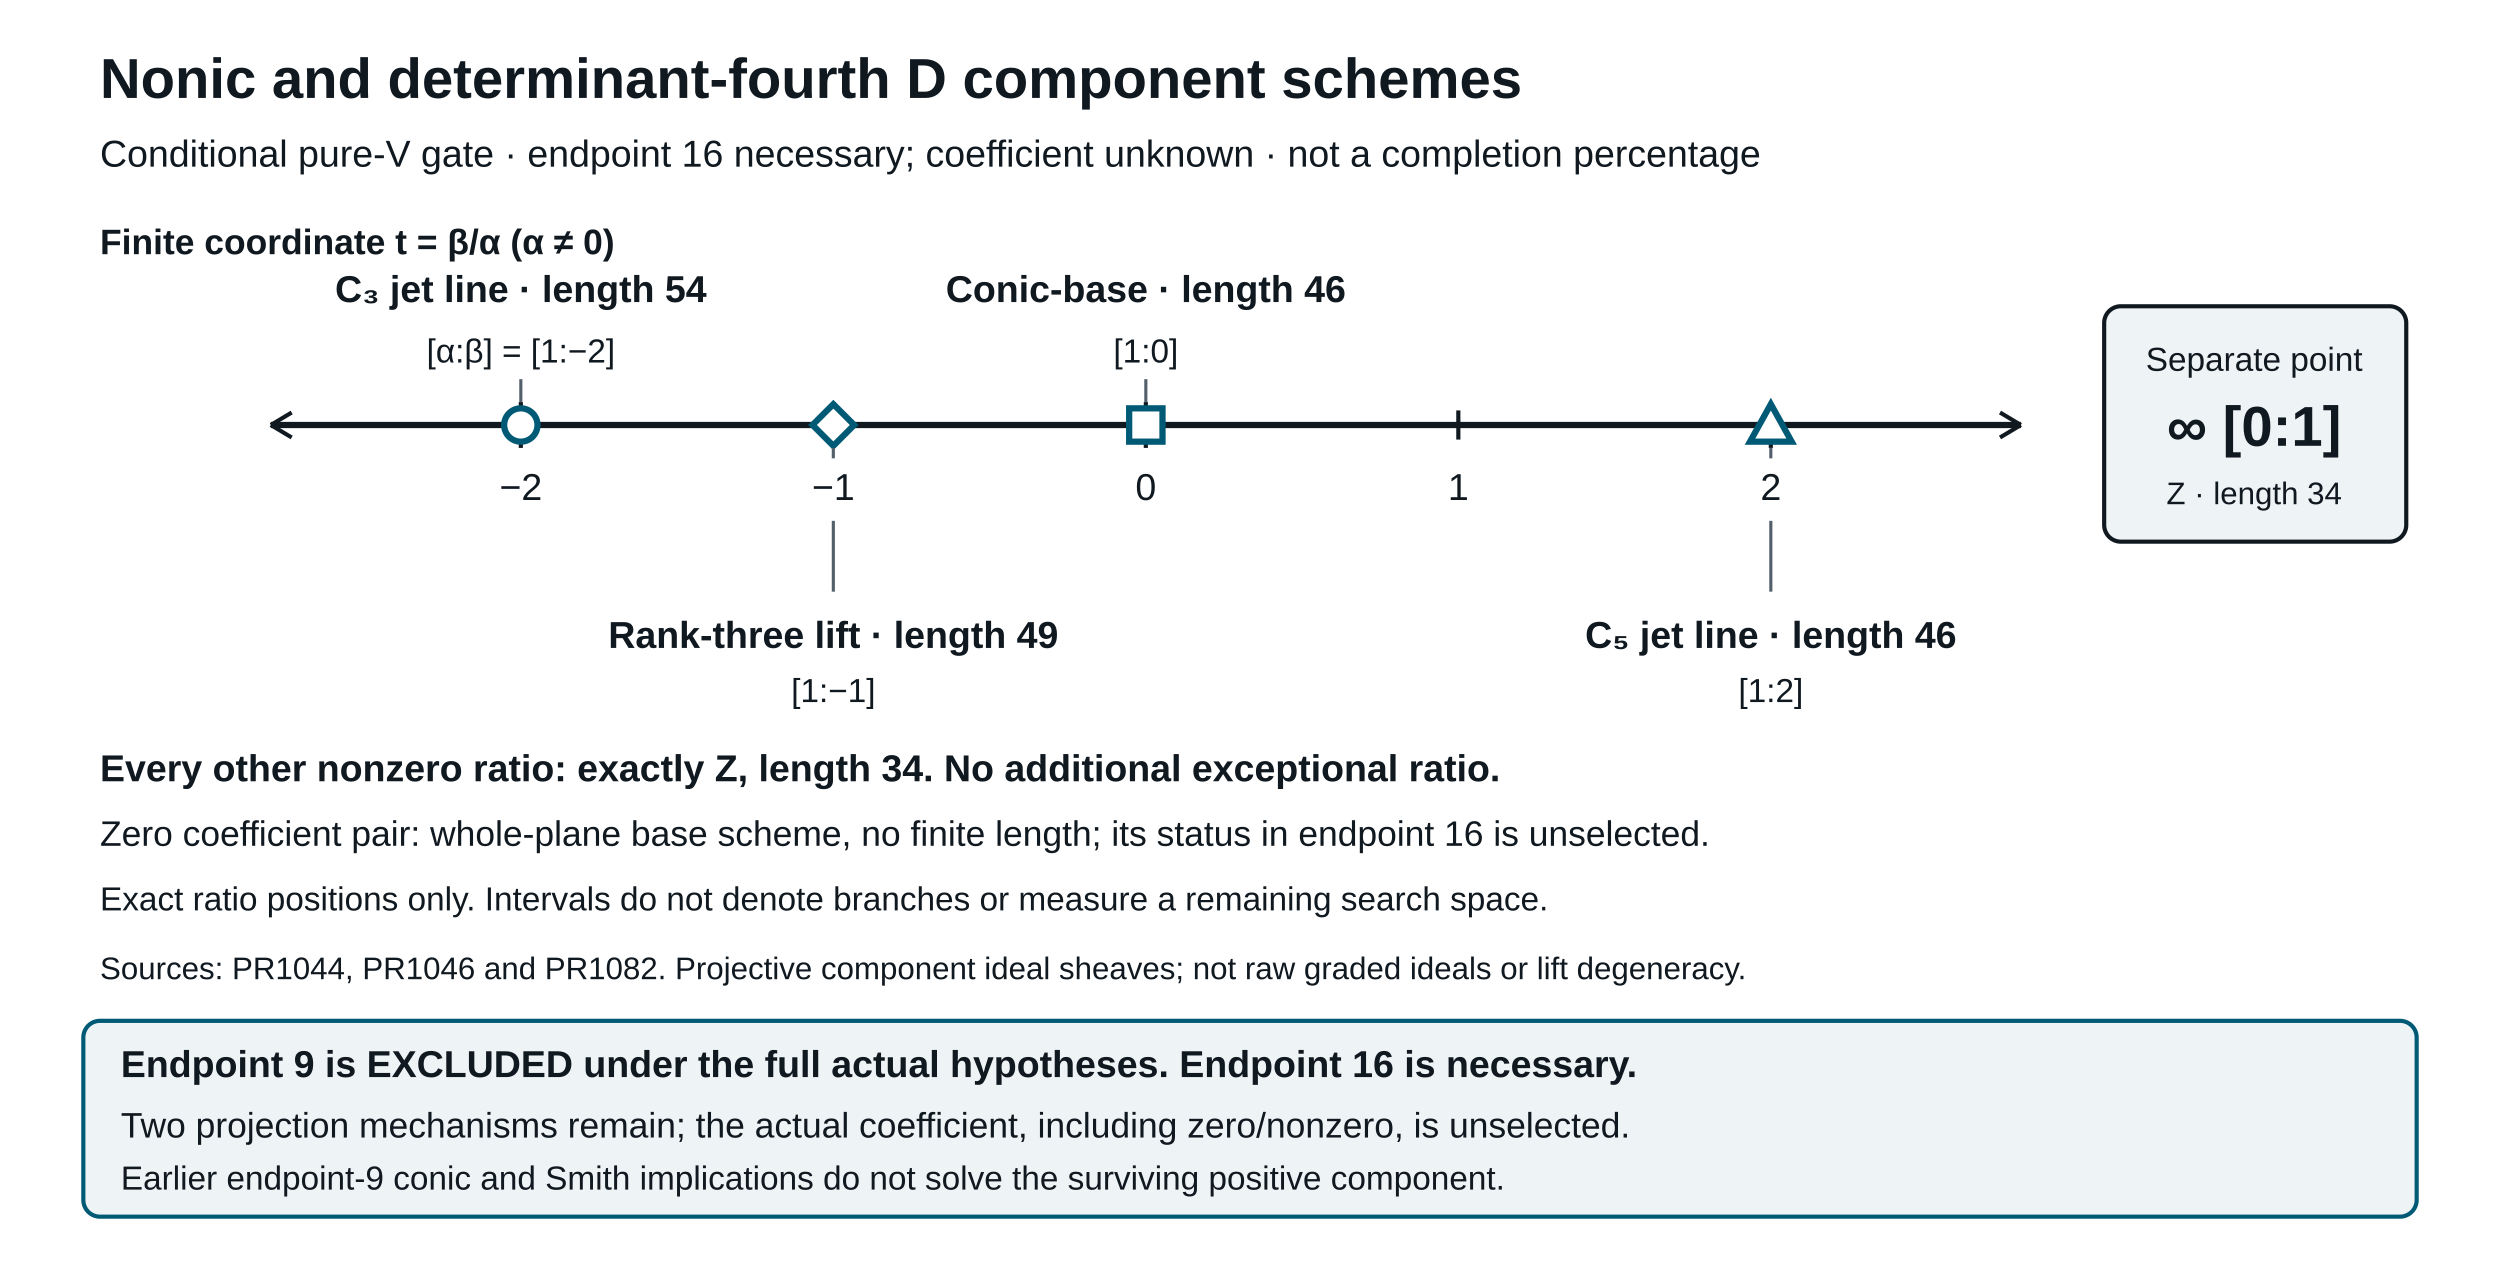
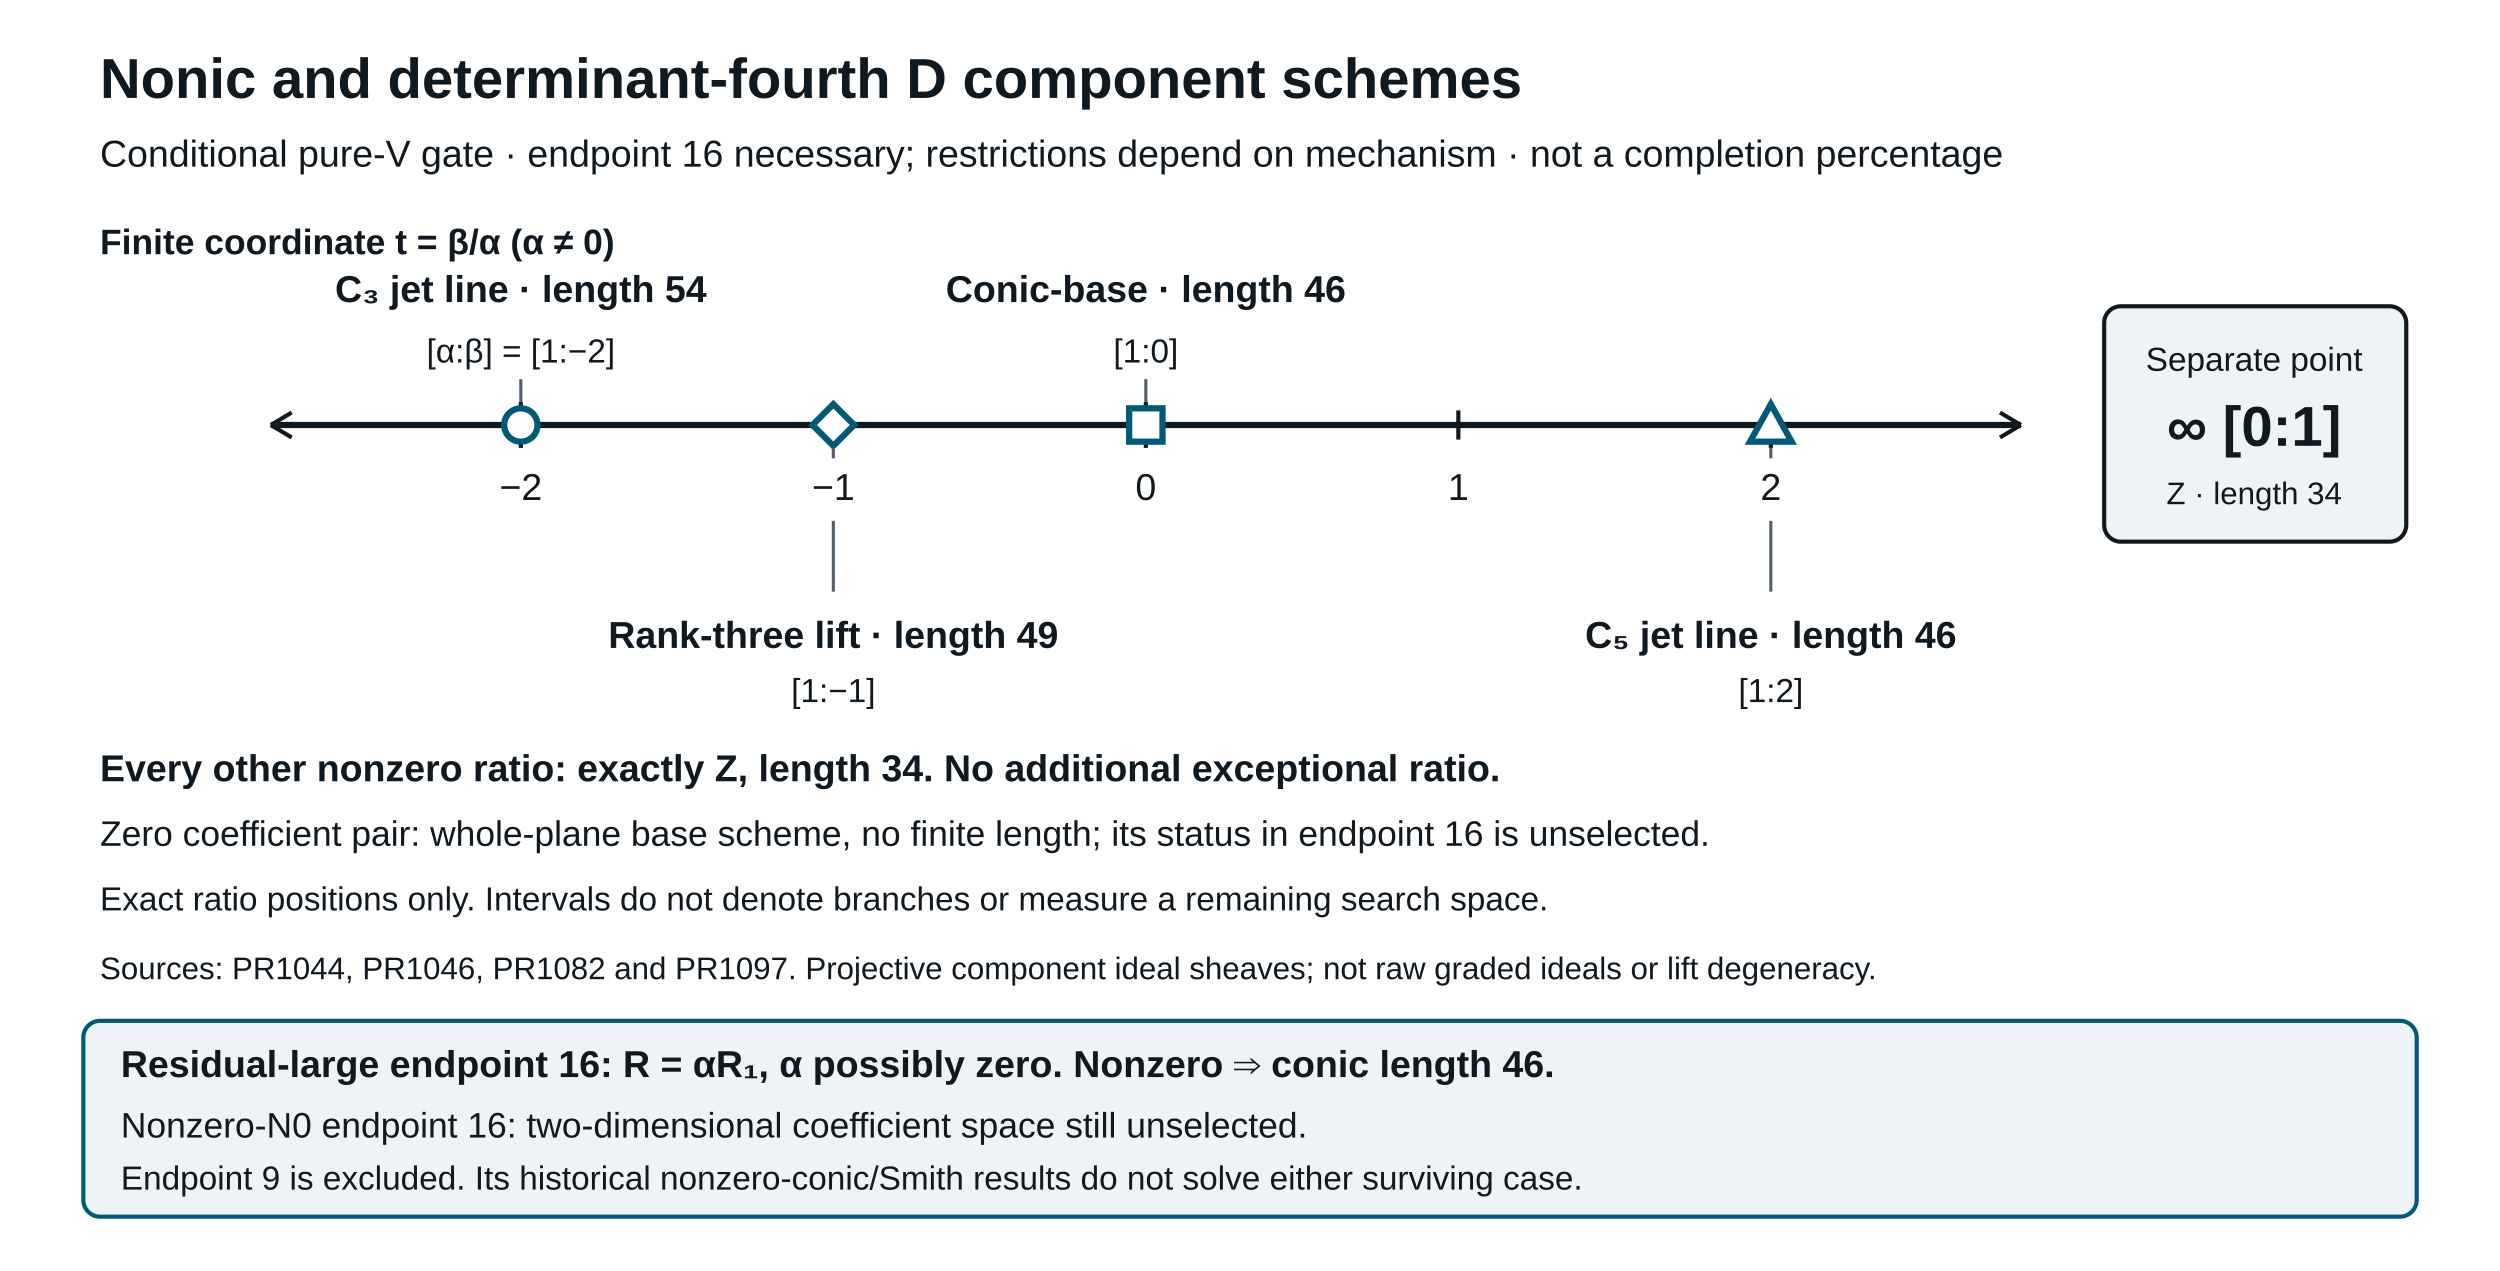
<svg xmlns="http://www.w3.org/2000/svg" width="1200" height="610" viewBox="0 0 1200 610" role="img" aria-labelledby="title desc">
  <rect width="1200" height="610" fill="#ffffff" />
  <g font-family="Arial, Helvetica, sans-serif" fill="#101820">
    <text x="48" y="47" font-size="27" font-weight="700">Nonic and determinant-fourth D component schemes</text>
-     <text x="48" y="80" font-size="18">Conditional pure-V gate · endpoint 16 necessary; coefficient unknown · not a completion percentage</text>
+     <text x="48" y="80" font-size="18">Conditional pure-V gate · endpoint 16 necessary; restrictions depend on mechanism · not a completion percentage</text>
    <text x="48" y="122" font-size="17" font-weight="700">Finite coordinate t = β/α  (α ≠ 0)</text>
    <path d="M130 204 H970" stroke="#101820" stroke-width="3" fill="none" />
    <path d="M130 204 l10 -6 M130 204 l10 6 M970 204 l-10 -6 M970 204 l-10 6" stroke="#101820" stroke-width="2" fill="none" />
    <g stroke="#101820" stroke-width="2">
      <path d="M250 193 V215 M400 193 V215 M550 193 V215 M700 197 V211 M850 193 V215" />
    </g>
    <g font-size="18" text-anchor="middle">
      <text x="250" y="240">−2</text>
      <text x="400" y="240">−1</text>
      <text x="550" y="240">0</text>
      <text x="700" y="240">1</text>
      <text x="850" y="240">2</text>
    </g>
    <g stroke="#005a75" stroke-width="3" fill="#ffffff">
      <circle cx="250" cy="204" r="8" />
      <path d="M400 194 L410 204 L400 214 L390 204 Z" />
      <rect x="542" y="196" width="16" height="16" />
      <path d="M850 194 L860 212 H840 Z" />
    </g>
    <g stroke="#53606b" stroke-width="1.5" fill="none">
      <path d="M250 193 V182 M400 215 V220 M400 250 V284 M550 193 V182 M850 215 V220 M850 250 V284" />
    </g>
    <g text-anchor="middle" font-size="18" font-weight="700">
      <text x="250" y="145">C₃ jet line · length 54</text>
      <text x="550" y="145">Conic-base · length 46</text>
      <text x="400" y="311">Rank-three lift · length 49</text>
      <text x="850" y="311">C₅ jet line · length 46</text>
    </g>
    <g text-anchor="middle" font-size="16">
      <text x="250" y="174">[α:β] = [1:−2]</text>
      <text x="550" y="174">[1:0]</text>
      <text x="400" y="337">[1:−1]</text>
      <text x="850" y="337">[1:2]</text>
    </g>
    <rect x="1010" y="147" width="145" height="113" rx="8" fill="#eef3f5" stroke="#101820" stroke-width="2" />
    <text x="1082" y="178" text-anchor="middle" font-size="16">Separate point</text>
    <text x="1082" y="214" text-anchor="middle" font-size="27" font-weight="700">∞  [0:1]</text>
    <text x="1082" y="242" text-anchor="middle" font-size="15">Z · length 34</text>
    <text x="48" y="375" font-size="18" font-weight="700">Every other nonzero ratio: exactly Z, length 34. No additional exceptional ratio.</text>
    <text x="48" y="406" font-size="17">Zero coefficient pair: whole-plane base scheme, no finite length; its status in endpoint 16 is unselected.</text>
    <text x="48" y="437" font-size="16">Exact ratio positions only. Intervals do not denote branches or measure a remaining search space.</text>
-     <text x="48" y="470" font-size="15">Sources: PR1044, PR1046 and PR1082. Projective component ideal sheaves; not raw graded ideals or lift degeneracy.</text>
+     <text x="48" y="470" font-size="15">Sources: PR1044, PR1046, PR1082 and PR1097. Projective component ideal sheaves; not raw graded ideals or lift degeneracy.</text>
    <rect x="40" y="490" width="1120" height="94" rx="8" fill="#eef3f5" stroke="#005a75" stroke-width="2" />
-     <text x="58" y="517" font-size="18" font-weight="700">Endpoint 9 is EXCLUDED under the full actual hypotheses. Endpoint 16 is necessary.</text>
-     <text x="58" y="546" font-size="17">Two projection mechanisms remain; the actual coefficient, including zero/nonzero, is unselected.</text>
-     <text x="58" y="571" font-size="16">Earlier endpoint-9 conic and Smith implications do not solve the surviving positive component.</text>
+     <text x="58" y="517" font-size="18" font-weight="700">Residual-large endpoint 16: R = αR₁, α possibly zero. Nonzero ⇒ conic length 46.</text>
+     <text x="58" y="546" font-size="17">Nonzero-N0 endpoint 16: two-dimensional coefficient space still unselected.</text>
+     <text x="58" y="571" font-size="16">Endpoint 9 is excluded. Its historical nonzero-conic/Smith results do not solve either surviving case.</text>
  </g>
</svg>
